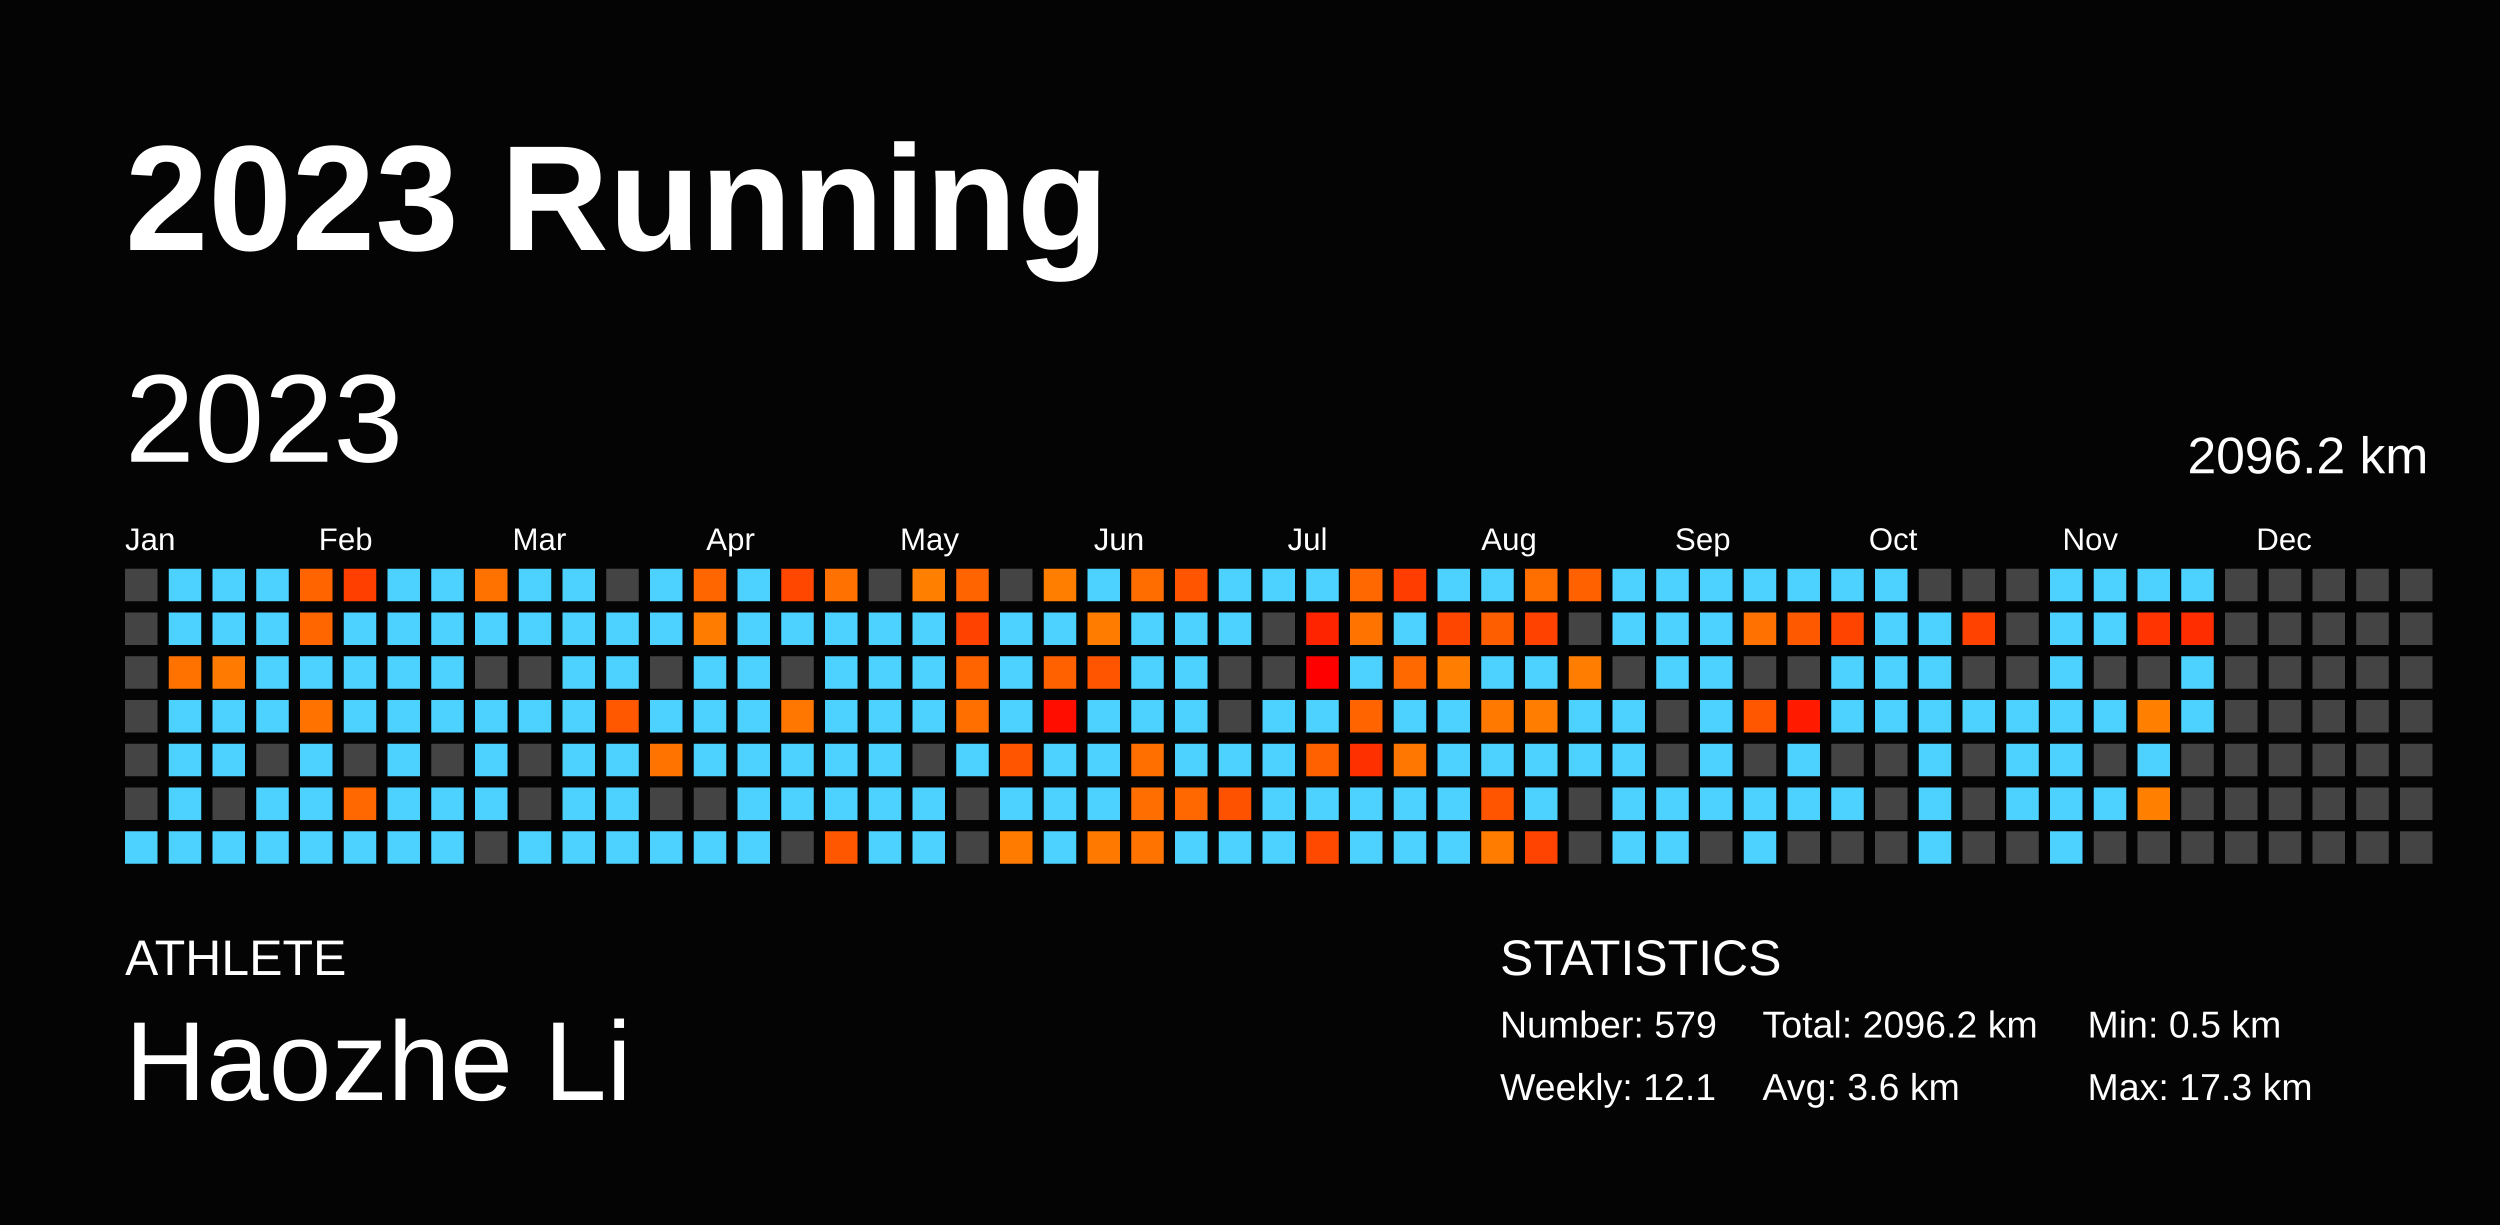
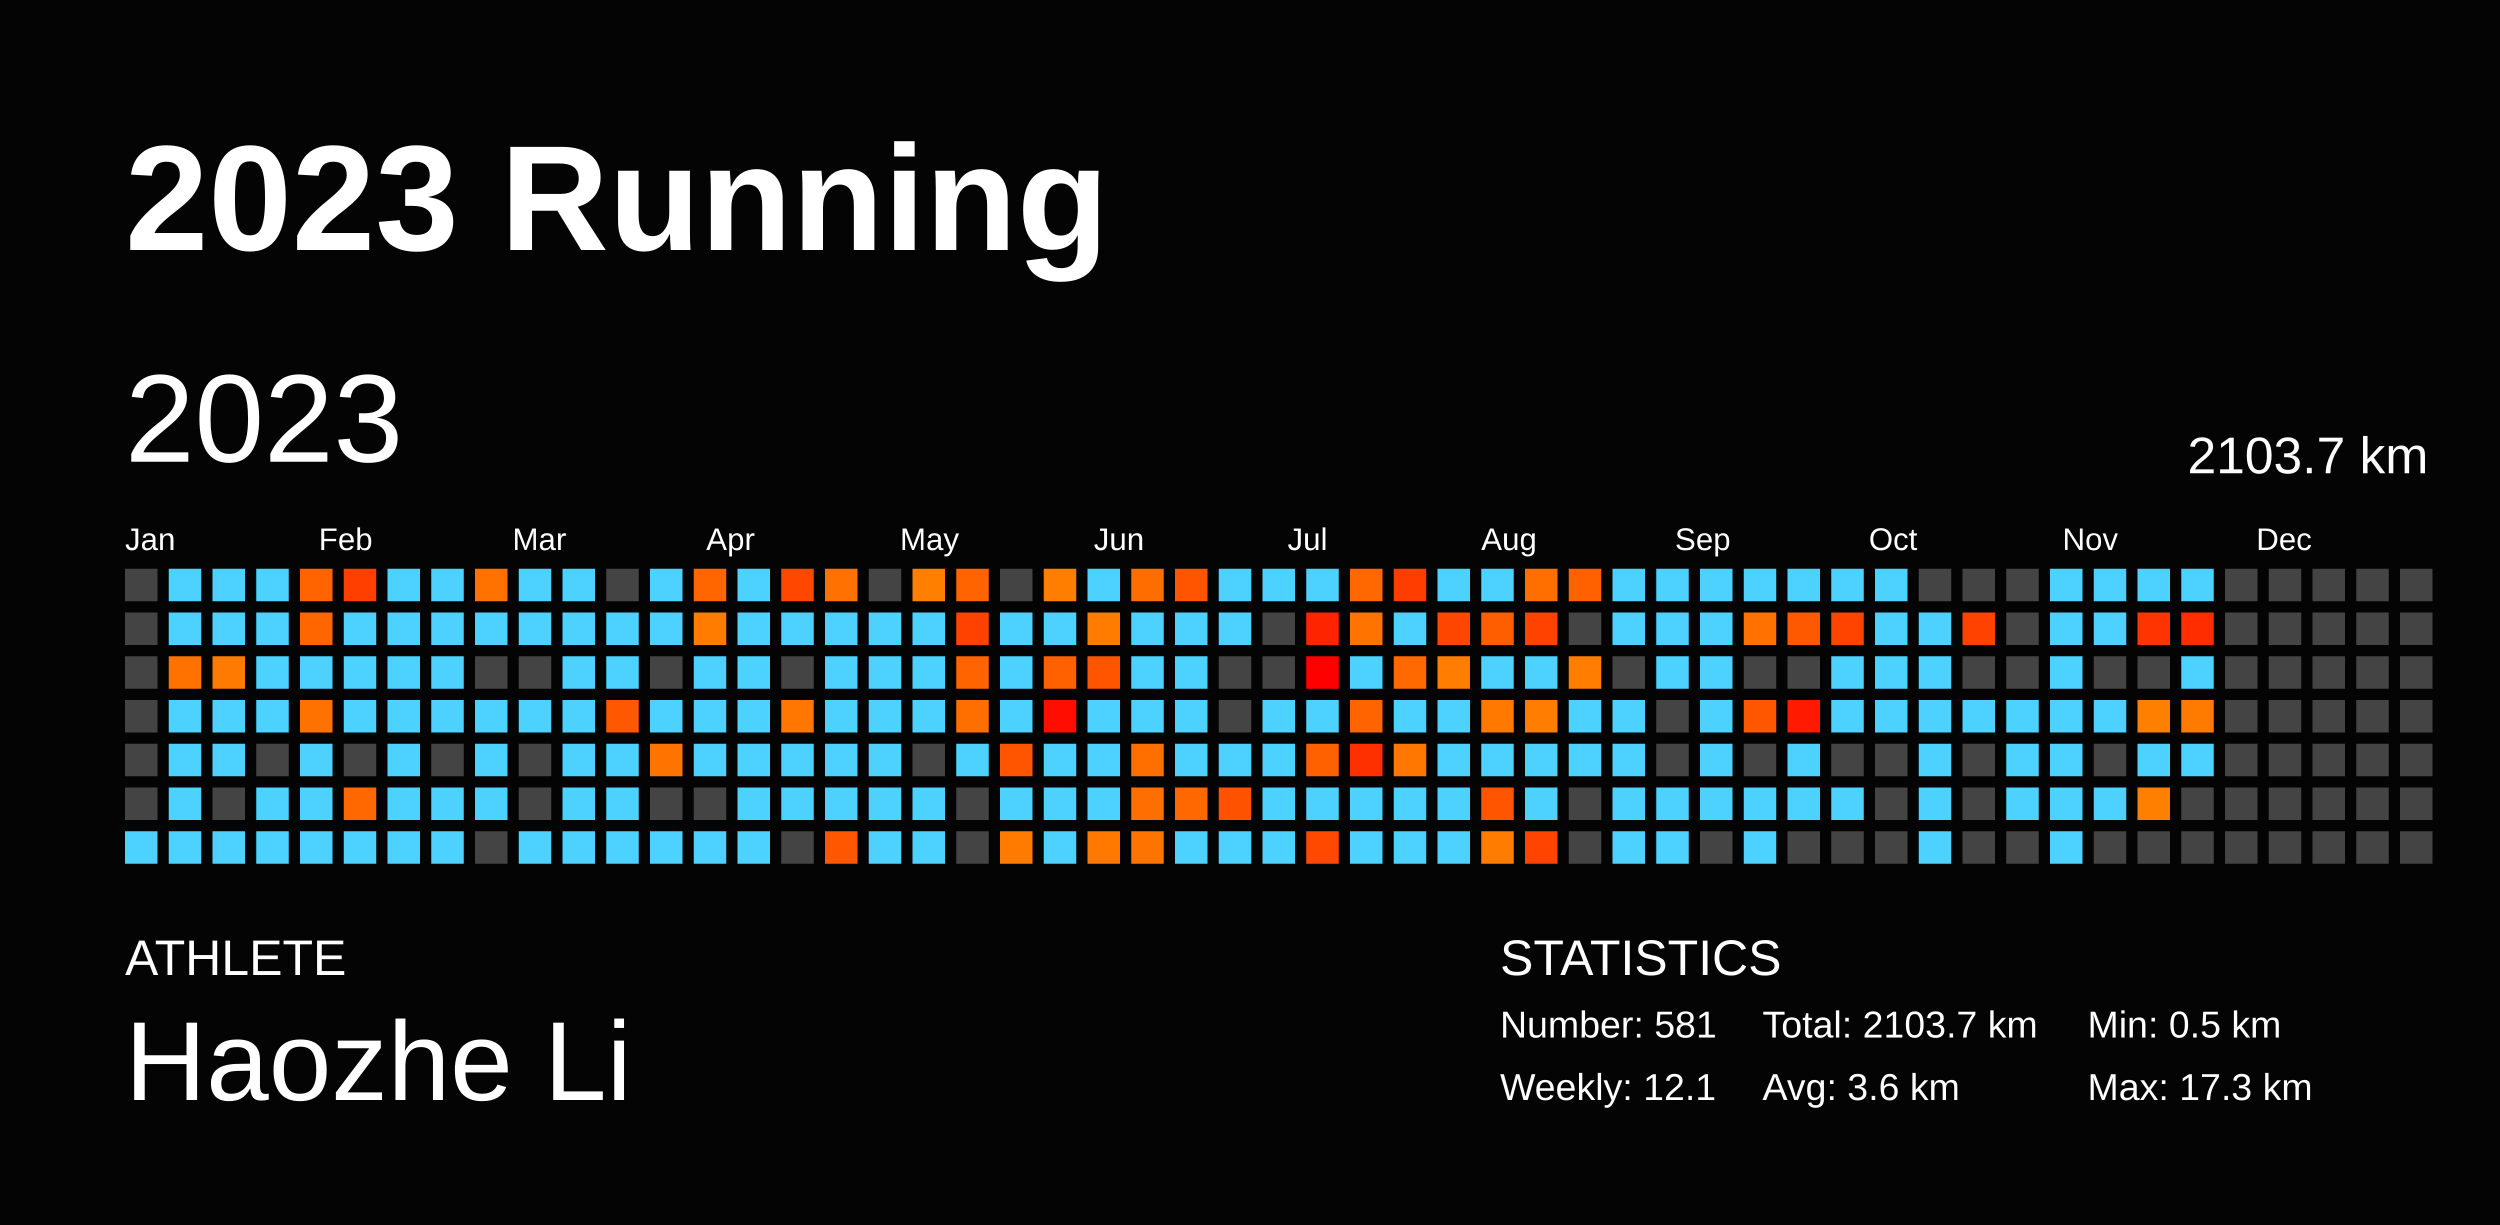
<svg xmlns="http://www.w3.org/2000/svg" baseProfile="full" height="98mm" version="1.1" viewBox="0,0,200,98" width="200mm">
  <defs />
  <rect fill="#040404" height="98" width="200" x="0" y="0" />
  <text fill="#FFFFFF" style="font-size:12px; font-family:Arial; font-weight:bold;" x="10" y="20">2023 Running</text>
  <text fill="#FFFFFF" style="font-size:4px; font-family:Arial" x="10" y="78">ATHLETE</text>
  <text fill="#FFFFFF" style="font-size:9px; font-family:Arial" x="10" y="88">Haozhe Li</text>
  <text fill="#FFFFFF" style="font-size:4px; font-family:Arial" x="120" y="78">STATISTICS</text>
-   <text fill="#FFFFFF" style="font-size:3px; font-family:Arial" x="120" y="83">Number: 579</text>
+   <text fill="#FFFFFF" style="font-size:3px; font-family:Arial" x="120" y="83">Number: 581</text>
  <text fill="#FFFFFF" style="font-size:3px; font-family:Arial" x="120" y="88">Weekly: 12.1</text>
-   <text fill="#FFFFFF" style="font-size:3px; font-family:Arial" x="141" y="83">Total: 2096.2 km</text>
+   <text fill="#FFFFFF" style="font-size:3px; font-family:Arial" x="141" y="83">Total: 2103.7 km</text>
  <text fill="#FFFFFF" style="font-size:3px; font-family:Arial" x="141" y="88">Avg: 3.6 km</text>
  <text fill="#FFFFFF" style="font-size:3px; font-family:Arial" x="167" y="83">Min: 0.5 km</text>
  <text fill="#FFFFFF" style="font-size:3px; font-family:Arial" x="167" y="88">Max: 17.3 km</text>
  <text dominant-baseline="hanging" fill="#FFFFFF" style="font-size:10.0px; font-family:Arial;" x="10" y="30">2023</text>
-   <text dominant-baseline="hanging" fill="#FFFFFF" style="font-size:4.125px; font-family:Arial;" x="175" y="35">2096.2 km</text>
+   <text dominant-baseline="hanging" fill="#FFFFFF" style="font-size:4.125px; font-family:Arial;" x="175" y="35">2103.7 km</text>
  <text fill="#FFFFFF" style="font-size:2.5px; font-family:Arial" x="10.0" y="44">Jan</text>
  <text fill="#FFFFFF" style="font-size:2.5px; font-family:Arial" x="25.5" y="44">Feb</text>
  <text fill="#FFFFFF" style="font-size:2.5px; font-family:Arial" x="41.0" y="44">Mar</text>
  <text fill="#FFFFFF" style="font-size:2.5px; font-family:Arial" x="56.5" y="44">Apr</text>
  <text fill="#FFFFFF" style="font-size:2.5px; font-family:Arial" x="72.0" y="44">May</text>
  <text fill="#FFFFFF" style="font-size:2.5px; font-family:Arial" x="87.5" y="44">Jun</text>
  <text fill="#FFFFFF" style="font-size:2.5px; font-family:Arial" x="103.0" y="44">Jul</text>
  <text fill="#FFFFFF" style="font-size:2.5px; font-family:Arial" x="118.5" y="44">Aug</text>
  <text fill="#FFFFFF" style="font-size:2.5px; font-family:Arial" x="134.0" y="44">Sep</text>
  <text fill="#FFFFFF" style="font-size:2.5px; font-family:Arial" x="149.5" y="44">Oct</text>
  <text fill="#FFFFFF" style="font-size:2.5px; font-family:Arial" x="165.0" y="44">Nov</text>
  <text fill="#FFFFFF" style="font-size:2.5px; font-family:Arial" x="180.5" y="44">Dec</text>
  <rect fill="#444444" height="2.6" width="2.6" x="10.0" y="45.5" />
  <rect fill="#444444" height="2.6" width="2.6" x="10.0" y="49.0" />
  <rect fill="#444444" height="2.6" width="2.6" x="10.0" y="52.5" />
  <rect fill="#444444" height="2.6" width="2.6" x="10.0" y="56.0" />
  <rect fill="#444444" height="2.6" width="2.6" x="10.0" y="59.5" />
  <rect fill="#444444" height="2.6" width="2.6" x="10.0" y="63.0" />
  <rect fill="#4dd2ff" height="2.6" width="2.6" x="10.0" y="66.5" />
  <rect fill="#4dd2ff" height="2.6" width="2.6" x="13.5" y="45.5" />
  <rect fill="#4dd2ff" height="2.6" width="2.6" x="13.5" y="49.0" />
  <rect fill="#ff7200" height="2.6" width="2.6" x="13.5" y="52.5" />
  <rect fill="#4dd2ff" height="2.6" width="2.6" x="13.5" y="56.0" />
  <rect fill="#4dd2ff" height="2.6" width="2.6" x="13.5" y="59.5" />
  <rect fill="#4dd2ff" height="2.6" width="2.6" x="13.5" y="63.0" />
  <rect fill="#4dd2ff" height="2.6" width="2.6" x="13.5" y="66.5" />
  <rect fill="#4dd2ff" height="2.6" width="2.6" x="17.0" y="45.5" />
  <rect fill="#4dd2ff" height="2.6" width="2.6" x="17.0" y="49.0" />
  <rect fill="#ff7a00" height="2.6" width="2.6" x="17.0" y="52.5" />
  <rect fill="#4dd2ff" height="2.6" width="2.6" x="17.0" y="56.0" />
  <rect fill="#4dd2ff" height="2.6" width="2.6" x="17.0" y="59.5" />
  <rect fill="#444444" height="2.6" width="2.6" x="17.0" y="63.0" />
  <rect fill="#4dd2ff" height="2.6" width="2.6" x="17.0" y="66.5" />
  <rect fill="#4dd2ff" height="2.6" width="2.6" x="20.5" y="45.5" />
  <rect fill="#4dd2ff" height="2.6" width="2.6" x="20.5" y="49.0" />
  <rect fill="#4dd2ff" height="2.6" width="2.6" x="20.5" y="52.5" />
  <rect fill="#4dd2ff" height="2.6" width="2.6" x="20.5" y="56.0" />
  <rect fill="#444444" height="2.6" width="2.6" x="20.5" y="59.5" />
  <rect fill="#4dd2ff" height="2.6" width="2.6" x="20.5" y="63.0" />
  <rect fill="#4dd2ff" height="2.6" width="2.6" x="20.5" y="66.5" />
  <rect fill="#ff6400" height="2.6" width="2.6" x="24.0" y="45.5" />
  <rect fill="#ff6600" height="2.6" width="2.6" x="24.0" y="49.0" />
  <rect fill="#4dd2ff" height="2.6" width="2.6" x="24.0" y="52.5" />
  <rect fill="#ff7200" height="2.6" width="2.6" x="24.0" y="56.0" />
  <rect fill="#4dd2ff" height="2.6" width="2.6" x="24.0" y="59.5" />
  <rect fill="#4dd2ff" height="2.6" width="2.6" x="24.0" y="63.0" />
  <rect fill="#4dd2ff" height="2.6" width="2.6" x="24.0" y="66.5" />
  <rect fill="#ff3f00" height="2.6" width="2.6" x="27.5" y="45.5" />
  <rect fill="#4dd2ff" height="2.6" width="2.6" x="27.5" y="49.0" />
  <rect fill="#4dd2ff" height="2.6" width="2.6" x="27.5" y="52.5" />
  <rect fill="#4dd2ff" height="2.6" width="2.6" x="27.5" y="56.0" />
  <rect fill="#444444" height="2.6" width="2.6" x="27.5" y="59.5" />
  <rect fill="#ff6800" height="2.6" width="2.6" x="27.5" y="63.0" />
  <rect fill="#4dd2ff" height="2.6" width="2.6" x="27.5" y="66.5" />
  <rect fill="#4dd2ff" height="2.6" width="2.6" x="31.0" y="45.5" />
  <rect fill="#4dd2ff" height="2.6" width="2.6" x="31.0" y="49.0" />
  <rect fill="#4dd2ff" height="2.6" width="2.6" x="31.0" y="52.5" />
  <rect fill="#4dd2ff" height="2.6" width="2.6" x="31.0" y="56.0" />
  <rect fill="#4dd2ff" height="2.6" width="2.6" x="31.0" y="59.5" />
  <rect fill="#4dd2ff" height="2.6" width="2.6" x="31.0" y="63.0" />
  <rect fill="#4dd2ff" height="2.6" width="2.6" x="31.0" y="66.5" />
  <rect fill="#4dd2ff" height="2.6" width="2.6" x="34.5" y="45.5" />
  <rect fill="#4dd2ff" height="2.6" width="2.6" x="34.5" y="49.0" />
  <rect fill="#4dd2ff" height="2.6" width="2.6" x="34.5" y="52.5" />
  <rect fill="#4dd2ff" height="2.6" width="2.6" x="34.5" y="56.0" />
  <rect fill="#444444" height="2.6" width="2.6" x="34.5" y="59.5" />
  <rect fill="#4dd2ff" height="2.6" width="2.6" x="34.5" y="63.0" />
  <rect fill="#4dd2ff" height="2.6" width="2.6" x="34.5" y="66.5" />
  <rect fill="#ff7200" height="2.6" width="2.6" x="38.0" y="45.5" />
  <rect fill="#4dd2ff" height="2.6" width="2.6" x="38.0" y="49.0" />
  <rect fill="#444444" height="2.6" width="2.6" x="38.0" y="52.5" />
  <rect fill="#4dd2ff" height="2.6" width="2.6" x="38.0" y="56.0" />
  <rect fill="#4dd2ff" height="2.6" width="2.6" x="38.0" y="59.5" />
  <rect fill="#4dd2ff" height="2.6" width="2.6" x="38.0" y="63.0" />
  <rect fill="#444444" height="2.6" width="2.6" x="38.0" y="66.5" />
  <rect fill="#4dd2ff" height="2.6" width="2.6" x="41.5" y="45.5" />
  <rect fill="#4dd2ff" height="2.6" width="2.6" x="41.5" y="49.0" />
  <rect fill="#444444" height="2.6" width="2.6" x="41.5" y="52.5" />
  <rect fill="#4dd2ff" height="2.6" width="2.6" x="41.5" y="56.0" />
  <rect fill="#444444" height="2.6" width="2.6" x="41.5" y="59.5" />
  <rect fill="#444444" height="2.6" width="2.6" x="41.5" y="63.0" />
  <rect fill="#4dd2ff" height="2.6" width="2.6" x="41.5" y="66.5" />
  <rect fill="#4dd2ff" height="2.6" width="2.6" x="45.0" y="45.5" />
  <rect fill="#4dd2ff" height="2.6" width="2.6" x="45.0" y="49.0" />
  <rect fill="#4dd2ff" height="2.6" width="2.6" x="45.0" y="52.5" />
  <rect fill="#4dd2ff" height="2.6" width="2.6" x="45.0" y="56.0" />
  <rect fill="#4dd2ff" height="2.6" width="2.6" x="45.0" y="59.5" />
  <rect fill="#4dd2ff" height="2.6" width="2.6" x="45.0" y="63.0" />
  <rect fill="#4dd2ff" height="2.6" width="2.6" x="45.0" y="66.5" />
  <rect fill="#444444" height="2.6" width="2.6" x="48.5" y="45.5" />
  <rect fill="#4dd2ff" height="2.6" width="2.6" x="48.5" y="49.0" />
  <rect fill="#4dd2ff" height="2.6" width="2.6" x="48.5" y="52.5" />
  <rect fill="#ff5800" height="2.6" width="2.6" x="48.5" y="56.0" />
  <rect fill="#4dd2ff" height="2.6" width="2.6" x="48.5" y="59.5" />
  <rect fill="#4dd2ff" height="2.6" width="2.6" x="48.5" y="63.0" />
  <rect fill="#4dd2ff" height="2.6" width="2.6" x="48.5" y="66.5" />
  <rect fill="#4dd2ff" height="2.6" width="2.6" x="52.0" y="45.5" />
  <rect fill="#4dd2ff" height="2.6" width="2.6" x="52.0" y="49.0" />
  <rect fill="#444444" height="2.6" width="2.6" x="52.0" y="52.5" />
  <rect fill="#4dd2ff" height="2.6" width="2.6" x="52.0" y="56.0" />
  <rect fill="#ff7400" height="2.6" width="2.6" x="52.0" y="59.5" />
  <rect fill="#444444" height="2.6" width="2.6" x="52.0" y="63.0" />
  <rect fill="#4dd2ff" height="2.6" width="2.6" x="52.0" y="66.5" />
  <rect fill="#ff6600" height="2.6" width="2.6" x="55.5" y="45.5" />
  <rect fill="#ff7c00" height="2.6" width="2.6" x="55.5" y="49.0" />
  <rect fill="#4dd2ff" height="2.6" width="2.6" x="55.5" y="52.5" />
  <rect fill="#4dd2ff" height="2.6" width="2.6" x="55.5" y="56.0" />
  <rect fill="#4dd2ff" height="2.6" width="2.6" x="55.5" y="59.5" />
  <rect fill="#444444" height="2.6" width="2.6" x="55.5" y="63.0" />
  <rect fill="#4dd2ff" height="2.6" width="2.6" x="55.5" y="66.5" />
  <rect fill="#4dd2ff" height="2.6" width="2.6" x="59.0" y="45.5" />
  <rect fill="#4dd2ff" height="2.6" width="2.6" x="59.0" y="49.0" />
  <rect fill="#4dd2ff" height="2.6" width="2.6" x="59.0" y="52.5" />
  <rect fill="#4dd2ff" height="2.6" width="2.6" x="59.0" y="56.0" />
  <rect fill="#4dd2ff" height="2.6" width="2.6" x="59.0" y="59.5" />
  <rect fill="#4dd2ff" height="2.6" width="2.6" x="59.0" y="63.0" />
  <rect fill="#4dd2ff" height="2.6" width="2.6" x="59.0" y="66.5" />
  <rect fill="#ff4700" height="2.6" width="2.6" x="62.5" y="45.5" />
  <rect fill="#4dd2ff" height="2.6" width="2.6" x="62.5" y="49.0" />
  <rect fill="#444444" height="2.6" width="2.6" x="62.5" y="52.5" />
  <rect fill="#ff7700" height="2.6" width="2.6" x="62.5" y="56.0" />
  <rect fill="#4dd2ff" height="2.6" width="2.6" x="62.5" y="59.5" />
  <rect fill="#4dd2ff" height="2.6" width="2.6" x="62.5" y="63.0" />
  <rect fill="#444444" height="2.6" width="2.6" x="62.5" y="66.5" />
  <rect fill="#ff7100" height="2.6" width="2.6" x="66.0" y="45.5" />
  <rect fill="#4dd2ff" height="2.6" width="2.6" x="66.0" y="49.0" />
  <rect fill="#4dd2ff" height="2.6" width="2.6" x="66.0" y="52.5" />
  <rect fill="#4dd2ff" height="2.6" width="2.6" x="66.0" y="56.0" />
  <rect fill="#4dd2ff" height="2.6" width="2.6" x="66.0" y="59.5" />
  <rect fill="#4dd2ff" height="2.6" width="2.6" x="66.0" y="63.0" />
  <rect fill="#ff5600" height="2.6" width="2.6" x="66.0" y="66.5" />
  <rect fill="#444444" height="2.6" width="2.6" x="69.5" y="45.5" />
  <rect fill="#4dd2ff" height="2.6" width="2.6" x="69.5" y="49.0" />
  <rect fill="#4dd2ff" height="2.6" width="2.6" x="69.5" y="52.5" />
  <rect fill="#4dd2ff" height="2.6" width="2.6" x="69.5" y="56.0" />
  <rect fill="#4dd2ff" height="2.6" width="2.6" x="69.5" y="59.5" />
  <rect fill="#4dd2ff" height="2.6" width="2.6" x="69.5" y="63.0" />
  <rect fill="#4dd2ff" height="2.6" width="2.6" x="69.5" y="66.5" />
  <rect fill="#ff7f00" height="2.6" width="2.6" x="73.0" y="45.5" />
  <rect fill="#4dd2ff" height="2.6" width="2.6" x="73.0" y="49.0" />
  <rect fill="#4dd2ff" height="2.6" width="2.6" x="73.0" y="52.5" />
  <rect fill="#4dd2ff" height="2.6" width="2.6" x="73.0" y="56.0" />
  <rect fill="#444444" height="2.6" width="2.6" x="73.0" y="59.5" />
  <rect fill="#4dd2ff" height="2.6" width="2.6" x="73.0" y="63.0" />
  <rect fill="#4dd2ff" height="2.6" width="2.6" x="73.0" y="66.5" />
  <rect fill="#ff6400" height="2.6" width="2.6" x="76.5" y="45.5" />
  <rect fill="#ff4200" height="2.6" width="2.6" x="76.5" y="49.0" />
  <rect fill="#ff6400" height="2.6" width="2.6" x="76.5" y="52.5" />
  <rect fill="#ff6f00" height="2.6" width="2.6" x="76.5" y="56.0" />
  <rect fill="#4dd2ff" height="2.6" width="2.6" x="76.5" y="59.5" />
  <rect fill="#444444" height="2.6" width="2.6" x="76.5" y="63.0" />
  <rect fill="#444444" height="2.6" width="2.6" x="76.5" y="66.5" />
  <rect fill="#444444" height="2.6" width="2.6" x="80.0" y="45.5" />
  <rect fill="#4dd2ff" height="2.6" width="2.6" x="80.0" y="49.0" />
  <rect fill="#4dd2ff" height="2.6" width="2.6" x="80.0" y="52.5" />
  <rect fill="#4dd2ff" height="2.6" width="2.6" x="80.0" y="56.0" />
  <rect fill="#ff5400" height="2.6" width="2.6" x="80.0" y="59.5" />
  <rect fill="#4dd2ff" height="2.6" width="2.6" x="80.0" y="63.0" />
  <rect fill="#ff7b00" height="2.6" width="2.6" x="80.0" y="66.5" />
  <rect fill="#ff7e00" height="2.6" width="2.6" x="83.5" y="45.5" />
  <rect fill="#4dd2ff" height="2.6" width="2.6" x="83.5" y="49.0" />
  <rect fill="#ff6000" height="2.6" width="2.6" x="83.5" y="52.5" />
  <rect fill="#ff0e00" height="2.6" width="2.6" x="83.5" y="56.0" />
  <rect fill="#4dd2ff" height="2.6" width="2.6" x="83.5" y="59.5" />
  <rect fill="#4dd2ff" height="2.6" width="2.6" x="83.5" y="63.0" />
  <rect fill="#4dd2ff" height="2.6" width="2.6" x="83.5" y="66.5" />
  <rect fill="#4dd2ff" height="2.6" width="2.6" x="87.0" y="45.5" />
  <rect fill="#ff7c00" height="2.6" width="2.6" x="87.0" y="49.0" />
  <rect fill="#ff5500" height="2.6" width="2.6" x="87.0" y="52.5" />
  <rect fill="#4dd2ff" height="2.6" width="2.6" x="87.0" y="56.0" />
  <rect fill="#4dd2ff" height="2.6" width="2.6" x="87.0" y="59.5" />
  <rect fill="#4dd2ff" height="2.6" width="2.6" x="87.0" y="63.0" />
  <rect fill="#ff7800" height="2.6" width="2.6" x="87.0" y="66.5" />
  <rect fill="#ff6d00" height="2.6" width="2.6" x="90.5" y="45.5" />
  <rect fill="#4dd2ff" height="2.6" width="2.6" x="90.5" y="49.0" />
  <rect fill="#4dd2ff" height="2.6" width="2.6" x="90.5" y="52.5" />
  <rect fill="#4dd2ff" height="2.6" width="2.6" x="90.5" y="56.0" />
  <rect fill="#ff6f00" height="2.6" width="2.6" x="90.5" y="59.5" />
  <rect fill="#ff6e00" height="2.6" width="2.6" x="90.5" y="63.0" />
  <rect fill="#ff7300" height="2.6" width="2.6" x="90.5" y="66.5" />
  <rect fill="#ff5500" height="2.6" width="2.6" x="94.0" y="45.5" />
  <rect fill="#4dd2ff" height="2.6" width="2.6" x="94.0" y="49.0" />
  <rect fill="#4dd2ff" height="2.6" width="2.6" x="94.0" y="52.5" />
  <rect fill="#4dd2ff" height="2.6" width="2.6" x="94.0" y="56.0" />
  <rect fill="#4dd2ff" height="2.6" width="2.6" x="94.0" y="59.5" />
  <rect fill="#ff6700" height="2.6" width="2.6" x="94.0" y="63.0" />
  <rect fill="#4dd2ff" height="2.6" width="2.6" x="94.0" y="66.5" />
  <rect fill="#4dd2ff" height="2.6" width="2.6" x="97.5" y="45.5" />
  <rect fill="#4dd2ff" height="2.6" width="2.6" x="97.5" y="49.0" />
  <rect fill="#444444" height="2.6" width="2.6" x="97.5" y="52.5" />
  <rect fill="#444444" height="2.6" width="2.6" x="97.5" y="56.0" />
  <rect fill="#4dd2ff" height="2.6" width="2.6" x="97.5" y="59.5" />
  <rect fill="#ff5200" height="2.6" width="2.6" x="97.5" y="63.0" />
  <rect fill="#4dd2ff" height="2.6" width="2.6" x="97.5" y="66.5" />
  <rect fill="#4dd2ff" height="2.6" width="2.6" x="101.0" y="45.5" />
  <rect fill="#444444" height="2.6" width="2.6" x="101.0" y="49.0" />
  <rect fill="#444444" height="2.6" width="2.6" x="101.0" y="52.5" />
  <rect fill="#4dd2ff" height="2.6" width="2.6" x="101.0" y="56.0" />
  <rect fill="#4dd2ff" height="2.6" width="2.6" x="101.0" y="59.5" />
  <rect fill="#4dd2ff" height="2.6" width="2.6" x="101.0" y="63.0" />
  <rect fill="#4dd2ff" height="2.6" width="2.6" x="101.0" y="66.5" />
  <rect fill="#4dd2ff" height="2.6" width="2.6" x="104.5" y="45.5" />
  <rect fill="#ff2400" height="2.6" width="2.6" x="104.5" y="49.0" />
  <rect fill="#ff0000" height="2.6" width="2.6" x="104.5" y="52.5" />
  <rect fill="#4dd2ff" height="2.6" width="2.6" x="104.5" y="56.0" />
  <rect fill="#ff6100" height="2.6" width="2.6" x="104.5" y="59.5" />
  <rect fill="#4dd2ff" height="2.6" width="2.6" x="104.5" y="63.0" />
  <rect fill="#ff4900" height="2.6" width="2.6" x="104.5" y="66.5" />
  <rect fill="#ff6800" height="2.6" width="2.6" x="108.0" y="45.5" />
  <rect fill="#ff7300" height="2.6" width="2.6" x="108.0" y="49.0" />
  <rect fill="#4dd2ff" height="2.6" width="2.6" x="108.0" y="52.5" />
  <rect fill="#ff6400" height="2.6" width="2.6" x="108.0" y="56.0" />
  <rect fill="#ff3000" height="2.6" width="2.6" x="108.0" y="59.5" />
  <rect fill="#4dd2ff" height="2.6" width="2.6" x="108.0" y="63.0" />
  <rect fill="#4dd2ff" height="2.6" width="2.6" x="108.0" y="66.5" />
  <rect fill="#ff3d00" height="2.6" width="2.6" x="111.5" y="45.5" />
  <rect fill="#4dd2ff" height="2.6" width="2.6" x="111.5" y="49.0" />
  <rect fill="#ff6900" height="2.6" width="2.6" x="111.5" y="52.5" />
  <rect fill="#4dd2ff" height="2.6" width="2.6" x="111.5" y="56.0" />
  <rect fill="#ff7700" height="2.6" width="2.6" x="111.5" y="59.5" />
  <rect fill="#4dd2ff" height="2.6" width="2.6" x="111.5" y="63.0" />
  <rect fill="#4dd2ff" height="2.6" width="2.6" x="111.5" y="66.5" />
  <rect fill="#4dd2ff" height="2.6" width="2.6" x="115.0" y="45.5" />
  <rect fill="#ff4600" height="2.6" width="2.6" x="115.0" y="49.0" />
  <rect fill="#ff7d00" height="2.6" width="2.6" x="115.0" y="52.5" />
  <rect fill="#4dd2ff" height="2.6" width="2.6" x="115.0" y="56.0" />
  <rect fill="#4dd2ff" height="2.6" width="2.6" x="115.0" y="59.5" />
  <rect fill="#4dd2ff" height="2.6" width="2.6" x="115.0" y="63.0" />
  <rect fill="#4dd2ff" height="2.6" width="2.6" x="115.0" y="66.5" />
  <rect fill="#4dd2ff" height="2.6" width="2.6" x="118.5" y="45.5" />
  <rect fill="#ff5e00" height="2.6" width="2.6" x="118.5" y="49.0" />
  <rect fill="#4dd2ff" height="2.6" width="2.6" x="118.5" y="52.5" />
  <rect fill="#ff7800" height="2.6" width="2.6" x="118.5" y="56.0" />
  <rect fill="#4dd2ff" height="2.6" width="2.6" x="118.5" y="59.5" />
  <rect fill="#ff5500" height="2.6" width="2.6" x="118.5" y="63.0" />
  <rect fill="#ff7c00" height="2.6" width="2.6" x="118.5" y="66.5" />
  <rect fill="#ff6f00" height="2.6" width="2.6" x="122.0" y="45.5" />
  <rect fill="#ff4200" height="2.6" width="2.6" x="122.0" y="49.0" />
  <rect fill="#4dd2ff" height="2.6" width="2.6" x="122.0" y="52.5" />
  <rect fill="#ff7d00" height="2.6" width="2.6" x="122.0" y="56.0" />
  <rect fill="#4dd2ff" height="2.6" width="2.6" x="122.0" y="59.5" />
  <rect fill="#4dd2ff" height="2.6" width="2.6" x="122.0" y="63.0" />
  <rect fill="#ff4300" height="2.6" width="2.6" x="122.0" y="66.5" />
  <rect fill="#ff6100" height="2.6" width="2.6" x="125.5" y="45.5" />
  <rect fill="#444444" height="2.6" width="2.6" x="125.5" y="49.0" />
  <rect fill="#ff7d00" height="2.6" width="2.6" x="125.5" y="52.5" />
  <rect fill="#4dd2ff" height="2.6" width="2.6" x="125.5" y="56.0" />
  <rect fill="#4dd2ff" height="2.6" width="2.6" x="125.5" y="59.5" />
  <rect fill="#444444" height="2.6" width="2.6" x="125.5" y="63.0" />
  <rect fill="#444444" height="2.6" width="2.6" x="125.5" y="66.5" />
  <rect fill="#4dd2ff" height="2.6" width="2.6" x="129.0" y="45.5" />
  <rect fill="#4dd2ff" height="2.6" width="2.6" x="129.0" y="49.0" />
  <rect fill="#444444" height="2.6" width="2.6" x="129.0" y="52.5" />
  <rect fill="#4dd2ff" height="2.6" width="2.6" x="129.0" y="56.0" />
  <rect fill="#4dd2ff" height="2.6" width="2.6" x="129.0" y="59.5" />
  <rect fill="#4dd2ff" height="2.6" width="2.6" x="129.0" y="63.0" />
  <rect fill="#4dd2ff" height="2.6" width="2.6" x="129.0" y="66.5" />
  <rect fill="#4dd2ff" height="2.6" width="2.6" x="132.5" y="45.5" />
  <rect fill="#4dd2ff" height="2.6" width="2.6" x="132.5" y="49.0" />
  <rect fill="#4dd2ff" height="2.6" width="2.6" x="132.5" y="52.5" />
  <rect fill="#444444" height="2.6" width="2.6" x="132.5" y="56.0" />
  <rect fill="#444444" height="2.6" width="2.6" x="132.5" y="59.5" />
  <rect fill="#4dd2ff" height="2.6" width="2.6" x="132.5" y="63.0" />
  <rect fill="#4dd2ff" height="2.6" width="2.6" x="132.5" y="66.5" />
  <rect fill="#4dd2ff" height="2.6" width="2.6" x="136.0" y="45.5" />
  <rect fill="#4dd2ff" height="2.6" width="2.6" x="136.0" y="49.0" />
  <rect fill="#4dd2ff" height="2.6" width="2.6" x="136.0" y="52.5" />
  <rect fill="#4dd2ff" height="2.6" width="2.6" x="136.0" y="56.0" />
  <rect fill="#4dd2ff" height="2.6" width="2.6" x="136.0" y="59.5" />
  <rect fill="#4dd2ff" height="2.6" width="2.6" x="136.0" y="63.0" />
  <rect fill="#444444" height="2.6" width="2.6" x="136.0" y="66.5" />
  <rect fill="#4dd2ff" height="2.6" width="2.6" x="139.5" y="45.5" />
  <rect fill="#ff7100" height="2.6" width="2.6" x="139.5" y="49.0" />
  <rect fill="#444444" height="2.6" width="2.6" x="139.5" y="52.5" />
  <rect fill="#ff5700" height="2.6" width="2.6" x="139.5" y="56.0" />
  <rect fill="#444444" height="2.6" width="2.6" x="139.5" y="59.5" />
  <rect fill="#4dd2ff" height="2.6" width="2.6" x="139.5" y="63.0" />
  <rect fill="#4dd2ff" height="2.6" width="2.6" x="139.5" y="66.5" />
  <rect fill="#4dd2ff" height="2.6" width="2.6" x="143.0" y="45.5" />
  <rect fill="#ff5900" height="2.6" width="2.6" x="143.0" y="49.0" />
  <rect fill="#444444" height="2.6" width="2.6" x="143.0" y="52.5" />
  <rect fill="#ff1a00" height="2.6" width="2.6" x="143.0" y="56.0" />
  <rect fill="#4dd2ff" height="2.6" width="2.6" x="143.0" y="59.5" />
  <rect fill="#4dd2ff" height="2.6" width="2.6" x="143.0" y="63.0" />
  <rect fill="#444444" height="2.6" width="2.6" x="143.0" y="66.5" />
  <rect fill="#4dd2ff" height="2.6" width="2.6" x="146.5" y="45.5" />
  <rect fill="#ff4400" height="2.6" width="2.6" x="146.5" y="49.0" />
  <rect fill="#4dd2ff" height="2.6" width="2.6" x="146.5" y="52.5" />
  <rect fill="#4dd2ff" height="2.6" width="2.6" x="146.5" y="56.0" />
  <rect fill="#444444" height="2.6" width="2.6" x="146.5" y="59.5" />
  <rect fill="#4dd2ff" height="2.6" width="2.6" x="146.5" y="63.0" />
  <rect fill="#444444" height="2.6" width="2.6" x="146.5" y="66.5" />
  <rect fill="#4dd2ff" height="2.6" width="2.6" x="150.0" y="45.5" />
  <rect fill="#4dd2ff" height="2.6" width="2.6" x="150.0" y="49.0" />
  <rect fill="#4dd2ff" height="2.6" width="2.6" x="150.0" y="52.5" />
  <rect fill="#4dd2ff" height="2.6" width="2.6" x="150.0" y="56.0" />
  <rect fill="#444444" height="2.6" width="2.6" x="150.0" y="59.5" />
  <rect fill="#444444" height="2.6" width="2.6" x="150.0" y="63.0" />
  <rect fill="#444444" height="2.6" width="2.6" x="150.0" y="66.5" />
  <rect fill="#444444" height="2.6" width="2.6" x="153.5" y="45.5" />
  <rect fill="#4dd2ff" height="2.6" width="2.6" x="153.5" y="49.0" />
  <rect fill="#4dd2ff" height="2.6" width="2.6" x="153.5" y="52.5" />
  <rect fill="#4dd2ff" height="2.6" width="2.6" x="153.5" y="56.0" />
  <rect fill="#4dd2ff" height="2.6" width="2.6" x="153.5" y="59.5" />
  <rect fill="#4dd2ff" height="2.6" width="2.6" x="153.5" y="63.0" />
  <rect fill="#4dd2ff" height="2.6" width="2.6" x="153.5" y="66.5" />
  <rect fill="#444444" height="2.6" width="2.6" x="157.0" y="45.5" />
  <rect fill="#ff4200" height="2.6" width="2.6" x="157.0" y="49.0" />
  <rect fill="#444444" height="2.6" width="2.6" x="157.0" y="52.5" />
  <rect fill="#4dd2ff" height="2.6" width="2.6" x="157.0" y="56.0" />
  <rect fill="#444444" height="2.6" width="2.6" x="157.0" y="59.5" />
  <rect fill="#444444" height="2.6" width="2.6" x="157.0" y="63.0" />
  <rect fill="#444444" height="2.6" width="2.6" x="157.0" y="66.5" />
  <rect fill="#444444" height="2.6" width="2.6" x="160.5" y="45.5" />
  <rect fill="#444444" height="2.6" width="2.6" x="160.5" y="49.0" />
  <rect fill="#444444" height="2.6" width="2.6" x="160.5" y="52.5" />
  <rect fill="#4dd2ff" height="2.6" width="2.6" x="160.5" y="56.0" />
  <rect fill="#4dd2ff" height="2.6" width="2.6" x="160.5" y="59.5" />
  <rect fill="#4dd2ff" height="2.6" width="2.6" x="160.5" y="63.0" />
  <rect fill="#444444" height="2.6" width="2.6" x="160.5" y="66.5" />
  <rect fill="#4dd2ff" height="2.6" width="2.6" x="164.0" y="45.5" />
  <rect fill="#4dd2ff" height="2.6" width="2.6" x="164.0" y="49.0" />
  <rect fill="#4dd2ff" height="2.6" width="2.6" x="164.0" y="52.5" />
  <rect fill="#4dd2ff" height="2.6" width="2.6" x="164.0" y="56.0" />
  <rect fill="#4dd2ff" height="2.6" width="2.6" x="164.0" y="59.5" />
  <rect fill="#4dd2ff" height="2.6" width="2.6" x="164.0" y="63.0" />
  <rect fill="#4dd2ff" height="2.6" width="2.6" x="164.0" y="66.5" />
  <rect fill="#4dd2ff" height="2.6" width="2.6" x="167.5" y="45.5" />
  <rect fill="#4dd2ff" height="2.6" width="2.6" x="167.5" y="49.0" />
  <rect fill="#444444" height="2.6" width="2.6" x="167.5" y="52.5" />
  <rect fill="#4dd2ff" height="2.6" width="2.6" x="167.5" y="56.0" />
  <rect fill="#444444" height="2.6" width="2.6" x="167.5" y="59.5" />
  <rect fill="#4dd2ff" height="2.6" width="2.6" x="167.5" y="63.0" />
  <rect fill="#444444" height="2.6" width="2.6" x="167.5" y="66.5" />
  <rect fill="#4dd2ff" height="2.6" width="2.6" x="171.0" y="45.5" />
  <rect fill="#ff3400" height="2.6" width="2.6" x="171.0" y="49.0" />
  <rect fill="#444444" height="2.6" width="2.6" x="171.0" y="52.5" />
  <rect fill="#ff7f00" height="2.6" width="2.6" x="171.0" y="56.0" />
  <rect fill="#4dd2ff" height="2.6" width="2.6" x="171.0" y="59.5" />
  <rect fill="#ff7f00" height="2.6" width="2.6" x="171.0" y="63.0" />
  <rect fill="#444444" height="2.6" width="2.6" x="171.0" y="66.5" />
  <rect fill="#4dd2ff" height="2.6" width="2.6" x="174.5" y="45.5" />
  <rect fill="#ff2d00" height="2.6" width="2.6" x="174.5" y="49.0" />
  <rect fill="#4dd2ff" height="2.6" width="2.6" x="174.5" y="52.5" />
-   <rect fill="#4dd2ff" height="2.6" width="2.6" x="174.5" y="56.0" />
-   <rect fill="#444444" height="2.6" width="2.6" x="174.5" y="59.5" />
+   <rect fill="#ff7b00" height="2.6" width="2.6" x="174.5" y="56.0" />
+   <rect fill="#4dd2ff" height="2.6" width="2.6" x="174.5" y="59.5" />
  <rect fill="#444444" height="2.6" width="2.6" x="174.5" y="63.0" />
  <rect fill="#444444" height="2.6" width="2.6" x="174.5" y="66.5" />
  <rect fill="#444444" height="2.6" width="2.6" x="178.0" y="45.5" />
  <rect fill="#444444" height="2.6" width="2.6" x="178.0" y="49.0" />
  <rect fill="#444444" height="2.6" width="2.6" x="178.0" y="52.5" />
  <rect fill="#444444" height="2.6" width="2.6" x="178.0" y="56.0" />
  <rect fill="#444444" height="2.6" width="2.6" x="178.0" y="59.5" />
  <rect fill="#444444" height="2.6" width="2.6" x="178.0" y="63.0" />
  <rect fill="#444444" height="2.6" width="2.6" x="178.0" y="66.5" />
  <rect fill="#444444" height="2.6" width="2.6" x="181.5" y="45.5" />
  <rect fill="#444444" height="2.6" width="2.6" x="181.5" y="49.0" />
  <rect fill="#444444" height="2.6" width="2.6" x="181.5" y="52.5" />
  <rect fill="#444444" height="2.6" width="2.6" x="181.5" y="56.0" />
  <rect fill="#444444" height="2.6" width="2.6" x="181.5" y="59.5" />
  <rect fill="#444444" height="2.6" width="2.6" x="181.5" y="63.0" />
  <rect fill="#444444" height="2.6" width="2.6" x="181.5" y="66.5" />
  <rect fill="#444444" height="2.6" width="2.6" x="185.0" y="45.5" />
  <rect fill="#444444" height="2.6" width="2.6" x="185.0" y="49.0" />
  <rect fill="#444444" height="2.6" width="2.6" x="185.0" y="52.5" />
  <rect fill="#444444" height="2.6" width="2.6" x="185.0" y="56.0" />
  <rect fill="#444444" height="2.6" width="2.6" x="185.0" y="59.5" />
  <rect fill="#444444" height="2.6" width="2.6" x="185.0" y="63.0" />
  <rect fill="#444444" height="2.6" width="2.6" x="185.0" y="66.5" />
  <rect fill="#444444" height="2.6" width="2.6" x="188.5" y="45.5" />
  <rect fill="#444444" height="2.6" width="2.6" x="188.5" y="49.0" />
  <rect fill="#444444" height="2.6" width="2.6" x="188.5" y="52.5" />
  <rect fill="#444444" height="2.6" width="2.6" x="188.5" y="56.0" />
  <rect fill="#444444" height="2.6" width="2.6" x="188.5" y="59.5" />
  <rect fill="#444444" height="2.6" width="2.6" x="188.5" y="63.0" />
  <rect fill="#444444" height="2.6" width="2.6" x="188.5" y="66.5" />
  <rect fill="#444444" height="2.6" width="2.6" x="192.0" y="45.5" />
  <rect fill="#444444" height="2.6" width="2.6" x="192.0" y="49.0" />
  <rect fill="#444444" height="2.6" width="2.6" x="192.0" y="52.5" />
  <rect fill="#444444" height="2.6" width="2.6" x="192.0" y="56.0" />
  <rect fill="#444444" height="2.6" width="2.6" x="192.0" y="59.5" />
  <rect fill="#444444" height="2.6" width="2.6" x="192.0" y="63.0" />
  <rect fill="#444444" height="2.6" width="2.6" x="192.0" y="66.5" />
</svg>
